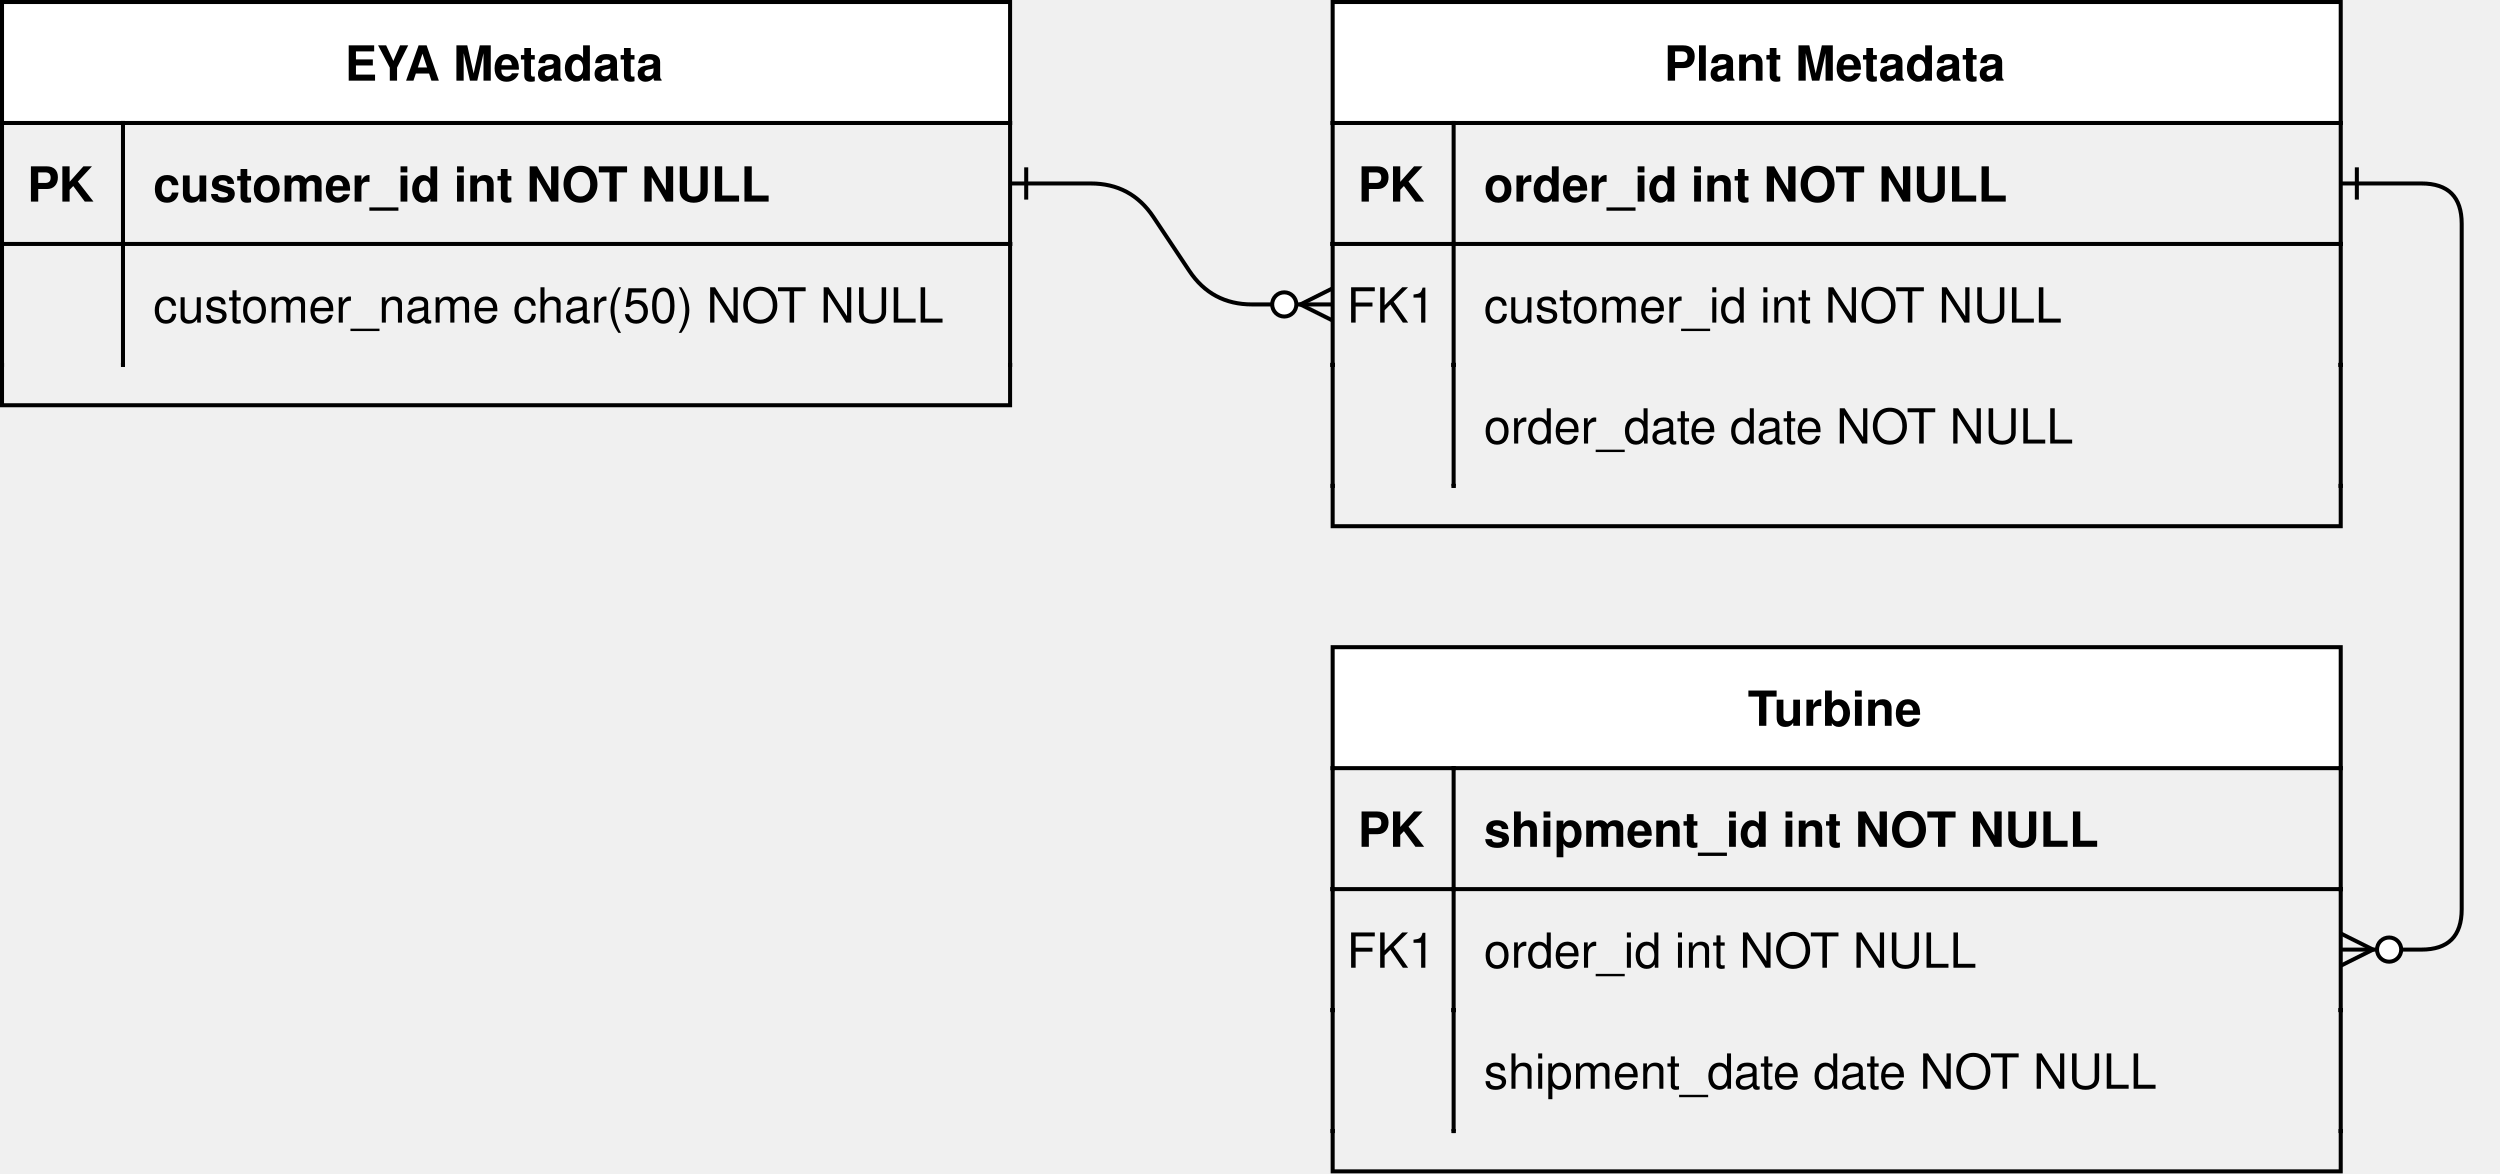
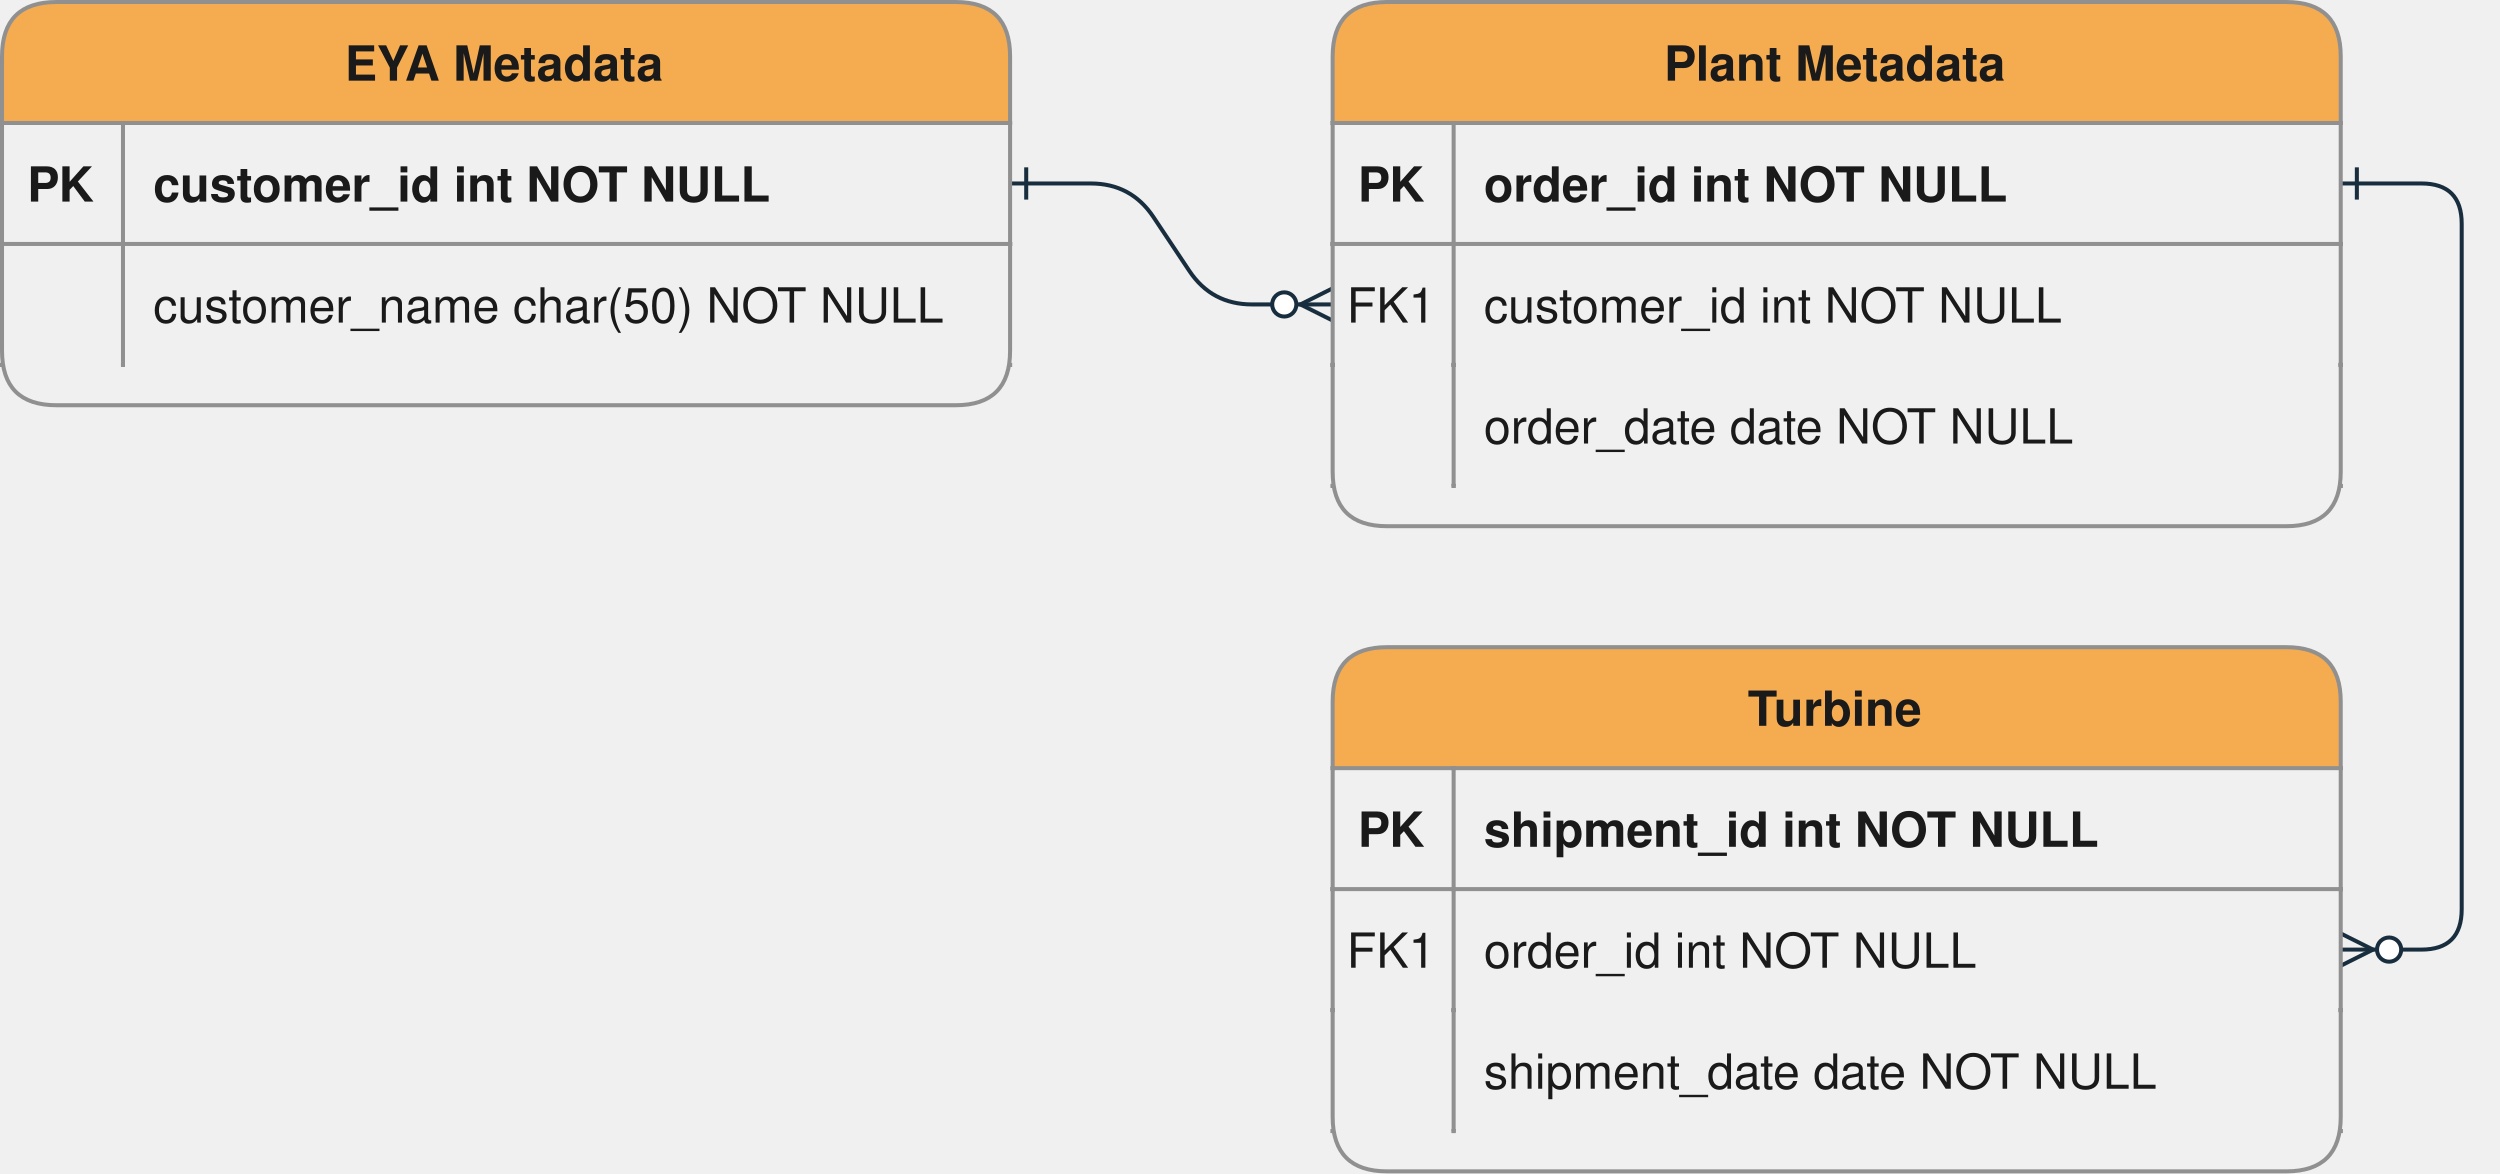
- <svg xmlns="http://www.w3.org/2000/svg" version="1.1" width="620px" height="291px" viewBox="-0.5 -0.5 620 291" content="&lt;mxfile host=&quot;app.diagrams.net&quot; modified=&quot;2022-09-20T19:19:04.099Z&quot; agent=&quot;5.0 (Macintosh; Intel Mac OS X 10_15_7) AppleWebKit/537.36 (KHTML, like Gecko) Chrome/105.0.0.0 Safari/537.36&quot; etag=&quot;mqdcqVz-r_5YSDxJdmkf&quot; version=&quot;20.3.3&quot; type=&quot;github&quot;&gt;&lt;diagram id=&quot;R2lEEEUBdFMjLlhIrx00&quot; name=&quot;Page-1&quot;&gt;7Vtdb+I4FP01kXYfpsoHofSxMDAjDexWne6u9mllEpNYDXHkGArz6/c6sROCoU1GpTAkFSrJzc21fc/xtTkEwxktN18YSsIZ9XFk2Ka/MZzPhm1bZs+GN2HZ5pb+QBoCRnzpVBq+kx9Y3SmtK+LjtOLIKY04SapGj8Yx9njFhhijL1W3BY2qrSYowJrhu4ci3foP8XmYWweuWdq/YhKEqmXLlFfmyHsOGF3Fsj3DdhbZX355iVQs6Z+GyKcvFRPe8AmNuRzBA2ZLFOOYw5UZYs+YGe445Fwk4t6wJ/BaCO+bgNIgwigh6Y1Hl2D2UnCZLNCSRAKFnUBDGQiac8aGM2KU8vxouRnhSECpUMr7NDlytUgTE3Fr3DD6tN5On00ef31x/uazWfBwO/8ko6xRtMIqa1lu+FbhgX2AR55CU4RvH3GEOKHxuLwyxLF/L8AHp/HjD8zoE52hGAY/TDlivLxGY+k+IdA957OlXOS5Cef60GQ/U7piHn5lPHZPMhaxAPNXHPsScL9CRpm5L5guMWdbcHgpKVgQLdylnzKyLCnrKomRZFJQBCzaeKAkI5act05PxpGz9lZRUoXIhy7v2oV5L1BvL1B/P1CeGi0QHOwMvDRlLGrCKPvKKOXUZJR1e2GU6plVJliDn6VUvxrINt0PpZTOqIcI5VUZc+QjjjSGQW1PxCFH84xLGR3kWucIPsDqxRGJoRLnfPFoFKEkJZl7bglJ5E/Rlq64CqTOhguywf5jvtQJX2DiFIKlkmxiVVD8FpdRRIIYjj0gn2hxyHAKfZmilEuPo/RcY8bx5lU+KZTcPbjVxN/hm+0e4ptjHqdWBcumwDlvlwIFFAydExQ9wo4CxUGGWRUSkVef0eRJzUNhSATlMBuvcb5oZ8mHST+iERXIxnlpyNyywblDeMFwR+aNa7jQgRGcW+U5vIQ74yMap5whksGBAagXLMAacprIdiK8UN1gMpnieE45hz3AMVhfJfjbWEtsnZrQngzZnj4lvzXBlsJYF1FWv0Pi+zjOp6TYUKIS7wNQHsx/kfN9MPYnYk08nNp47ADgNMy/DFZmpXE0FAH3Y8TxUGx601OUXlfDmTIfs//gppFt3Jv5OvHHn0/i/1/TqVFsri+JBqr+5r7DNEEeiYNpfmd/jyfuKXiyMY7OW/tdeVMr3AcQp9/m0n94w/k+pb9/7tJ/qyE7+WY1AfeDJn1NAPq1Abj2Wj/QgPVWKeQ2L/f2gVp/cZi/WejfnRStK+x3XWE/TWG/O3dhVwLwT0J7WWX9rnb6r72sW7rGm+/hfWgW7PKtFXW9PitaV9ctXax5WrE5AbQ6cU0T1+xBzWp9OnHN0jWYFq3EDdQcq/7H9EuR1yxdd7kmfa2gbrc6W7pQkoYkWUICO5GtKVnat2jrYkyL1oAGHwearwFn19ksXY/5pYW2gqtd0bd0EaX4WqVVOlsDTrSutqtudLX93Wv72aU2W9dkLnCW18x/QdSusCsYD+3mWyi3NWBG+8q7rreN/703umfadulQPMPW+Jk282Slu5Pdak7+X092s69bdrM72a1IhS67vfWwQ5s0twZMad/C3Wlup1oAzq652brmdoGzvm7+O8GtSIUuuBXlPkZL0WkvROw31/y9NZ/NWim9wWn5i8vcvfwVrTP+Hw==&lt;/diagram&gt;&lt;/mxfile&gt;" resource="https://app.diagrams.net/?title=Copy%20of%20IEC%2061400-15-2%20DEF.drawio&amp;client=1#HIEC-61400-15%2Fenergy_yield_reporting_DEF%2Fmain%2FSVG_IEC%2061400-15-2%20DEF.drawio.svg" style="background-color: rgb(255, 255, 255);">
+ <svg xmlns="http://www.w3.org/2000/svg" version="1.1" width="620px" height="291px" viewBox="-0.5 -0.5 620 291" content="&lt;mxfile host=&quot;app.diagrams.net&quot; modified=&quot;2022-10-04T18:06:29.501Z&quot; agent=&quot;5.0 (Macintosh; Intel Mac OS X 10_15_7) AppleWebKit/537.36 (KHTML, like Gecko) Chrome/106.0.0.0 Safari/537.36&quot; etag=&quot;nhwz55NEcpkSukZCPs_p&quot; version=&quot;20.4.0&quot; type=&quot;github&quot;&gt;&lt;diagram id=&quot;R2lEEEUBdFMjLlhIrx00&quot; name=&quot;Page-1&quot;&gt;7Zxdb+I4FIZ/TaTZi6ny0dD2kjAwIw3drTqdXe3VyiQmWDVx5JgC8+v3OLETgimFqqSZkoJKcmyOHZ/Hfp0DwvIG89VXjtLZLYswtVw7WlneF8t1Hd+/hBdpWReWK8cpDDEnkapUGX6QX1gZbWVdkAhntYqCMSpIWjeGLElwKGo2xDlb1qtNGa23mqIYG4YfIaKm9R8SiVlhvfbtyv4Nk3imW3ZsVTJB4WPM2SJR7VmuN8z/iuI50r5U/WyGIrasmfBKjFgi1BXcYT5HCU4ElNwi/oi55Q9nQsiB6FvuCJ5TWfsiZiymGKUkuwjZHMxhBlVGUzQnVEZhw1GgHEFz3tDyBpwxURzNVwNMZSh1lIo+jZ4pLYeJS78HvGHw+Wk9frRF8m3p/S1ub+O7q8ln5eUJ0QXWo5aPjVjreOAIwqNOoSki1veYIkFYMqxKApxEfRl8qDS8/4U5e2C3KIGLDzKBuKjKWKKqjwh0z/vi6Crq3IbzPIg4UqUUTTANyuAOGGU875oOr3TA2SPeKHGu3aEchkAGaNPelw+wm6OnhiJjCx7iPUPmqvkFfY6x2FOxp5iKaryr4HzFbI4FX0OFZUV5yfJsk3Bt5Pm4P9XnCVKwxqXDso07RnJ21dLgXSo/emHQ1GsXxaWrd22StOXocstRb9tRMTSGIzjYuPDKlIN6DLRuR+2x1HoHQutctYzaS7sOm3P9Wmp7dUeu7TdKrQntHUWFtmCBIiSQATEoVCoPBZrkuObEKcX2JHKgwQKRBHMFXcgoRWlG8uqFZUZoNEZrthDakT4LpmSFo/tCsJ0c4OUYnGWKZwmhnkKyGFESJ3AcAnyyxYDjDPoyRpkoHWzOgClMjQ2IR34/8O1d2N/Y8vEa7J8wF3i1l1MdfX8LI71mbXDs+rs49uznka0xciwQ3surmAYALl0QRO9hv4WSOGehHmo5ehFn6YOe39KQSpQxHz7hYktjbwUlKVa1vFp+cX4AT7jcgX3hWz50YADnTnUOT1mdQ5ASiCIieTgwALDEEoJAsFS1Q/FUd4OrwZTHEyYE7JB24fIWWOydeC+zotjwDkTjZGRcmkvF92PYYHCtU5pL14xEEU6KpUJu11HFyw4UdsavjNl2MLcXiIbi6R0cz40AekfGTzmrRvVob4jC3EuQwIEcluwUkuIbnDAeYf4fvGngWn270L8//3qQ/3+Ox1Z569MmjLSuFHWDLEUhSeJx8c7eFmd+GzlbWc+uG+6bcneQuwbA652zdJl7/fZIV++9pevKIGP03TkGjoYWnYYC2Ds4gB9dq64NMMJFBrEp5MrdoVWtY+ZFoWodVGcnTDedMLVTmG7eW5j0xxuvRONjydLNweH76LLkmJ+AFPdQETQLdvXS6dKbUnV2uuSYyb6HBZ8QiHaX9G0s6eteH6hCp0v6OmZu74x2KA1mCZ3D0zdtSfs6Zj6vy/vumDrdrsUxE3DZjKRzGMAu+ds0bOe3mTGTfGekYQ3eph2vYe+e/3XMPN9ZJ4DLudKJlmMm58qPK7v872mYOjtt0t3otKl12vTuKWDXzPW1cJVpKoNvHxy/jy5MGoNdd1NdGviUZJ2fPJl54OG/fav7DnAT6eDyO79HfwfYPpkkdenghhal3y8d7Hbp4L0R7dLB5VCY6eCXvlzV5YJPQtr5bWi6XHBbBezdc8GumQtu4arTVPy6RHA5FGYiuJSrBM1lp8MZ4p98+4/unvvN6fpAEgWn1e8nFNWr38Twhv8D&lt;/diagram&gt;&lt;/mxfile&gt;" resource="https://app.diagrams.net/#HIEC-61400-15%2Fenergy_yield_reporting_DEF%2Fmain%2FSVG_IEC%2061400-15-2%20DEF.drawio.svg" style="background-color: rgb(238, 238, 238);">
  <defs>
    <clipPath id="mx-clip-330-30-30-30-0">
      <rect x="330" y="30" width="30" height="30" />
    </clipPath>
    <clipPath id="mx-clip-366-30-214-30-0">
      <rect x="366" y="30" width="214" height="30" />
    </clipPath>
    <clipPath id="mx-clip-330-60-30-30-0">
      <rect x="330" y="60" width="30" height="30" />
    </clipPath>
    <clipPath id="mx-clip-366-60-214-30-0">
      <rect x="366" y="60" width="214" height="30" />
    </clipPath>
    <clipPath id="mx-clip-366-90-214-30-0">
      <rect x="366" y="90" width="214" height="30" />
    </clipPath>
    <clipPath id="mx-clip-330-190-30-30-0">
      <rect x="330" y="190" width="30" height="30" />
    </clipPath>
    <clipPath id="mx-clip-366-190-214-30-0">
      <rect x="366" y="190" width="214" height="30" />
    </clipPath>
    <clipPath id="mx-clip-330-220-30-30-0">
      <rect x="330" y="220" width="30" height="30" />
    </clipPath>
    <clipPath id="mx-clip-366-220-214-30-0">
      <rect x="366" y="220" width="214" height="30" />
    </clipPath>
    <clipPath id="mx-clip-366-250-214-30-0">
      <rect x="366" y="250" width="214" height="30" />
    </clipPath>
    <clipPath id="mx-clip-0-30-30-30-0">
      <rect x="0" y="30" width="30" height="30" />
    </clipPath>
    <clipPath id="mx-clip-36-30-214-30-0">
      <rect x="36" y="30" width="214" height="30" />
    </clipPath>
    <clipPath id="mx-clip-36-60-214-30-0">
      <rect x="36" y="60" width="214" height="30" />
    </clipPath>
  </defs>
  <g>
-     <path d="M 250 45 L 270 45 Q 280 45 285.55 53.32 L 294.45 66.68 Q 300 75 310 75 L 330 75" fill="none" stroke="rgb(0, 0, 0)" stroke-miterlimit="10" pointer-events="stroke" />
-     <path d="M 254 41 L 254 49" fill="none" stroke="rgb(0, 0, 0)" stroke-miterlimit="10" pointer-events="all" />
-     <ellipse cx="318" cy="75" rx="3" ry="3" fill="#ffffff" stroke="rgb(0, 0, 0)" pointer-events="all" />
-     <path d="M 330 71 L 322 75 L 330 79" fill="none" stroke="rgb(0, 0, 0)" stroke-miterlimit="10" pointer-events="all" />
-     <path d="M 580 45 L 600 45 Q 610 45 610 55 L 610 225 Q 610 235 600 235 L 580 235" fill="none" stroke="rgb(0, 0, 0)" stroke-miterlimit="10" pointer-events="stroke" />
-     <path d="M 584 41 L 584 49" fill="none" stroke="rgb(0, 0, 0)" stroke-miterlimit="10" pointer-events="all" />
-     <ellipse cx="592" cy="235" rx="3" ry="3" fill="#ffffff" stroke="rgb(0, 0, 0)" pointer-events="all" />
-     <path d="M 580 239 L 588 235 L 580 231" fill="none" stroke="rgb(0, 0, 0)" stroke-miterlimit="10" pointer-events="all" />
-     <path d="M 330 30 L 330 0 L 580 0 L 580 30" fill="rgb(255, 255, 255)" stroke="rgb(0, 0, 0)" stroke-miterlimit="10" pointer-events="all" />
-     <path d="M 330 30 L 330 130 L 580 130 L 580 30" fill="none" stroke="rgb(0, 0, 0)" stroke-miterlimit="10" pointer-events="none" />
-     <path d="M 330 30 L 580 30" fill="none" stroke="rgb(0, 0, 0)" stroke-miterlimit="10" pointer-events="none" />
-     <path d="M 360 30 L 360 60 L 360 90 L 360 120" fill="none" stroke="rgb(0, 0, 0)" stroke-miterlimit="10" pointer-events="none" />
-     <g fill="rgb(0, 0, 0)" font-family="Helvetica" font-weight="bold" pointer-events="none" text-anchor="middle" font-size="12px">
+     <path d="M 250 45 L 270 45 Q 280 45 285.55 53.32 L 294.45 66.68 Q 300 75 310 75 L 330 75" fill="none" stroke="#182e3e" stroke-miterlimit="10" pointer-events="stroke" />
+     <path d="M 254 41 L 254 49" fill="none" stroke="#182e3e" stroke-miterlimit="10" pointer-events="all" />
+     <ellipse cx="318" cy="75" rx="3" ry="3" fill="#ffffff" stroke="#182e3e" pointer-events="all" />
+     <path d="M 330 71 L 322 75 L 330 79" fill="none" stroke="#182e3e" stroke-miterlimit="10" pointer-events="all" />
+     <path d="M 580 45 L 600 45 Q 610 45 610 55 L 610 225 Q 610 235 600 235 L 580 235" fill="none" stroke="#182e3e" stroke-miterlimit="10" pointer-events="stroke" />
+     <path d="M 584 41 L 584 49" fill="none" stroke="#182e3e" stroke-miterlimit="10" pointer-events="all" />
+     <ellipse cx="592" cy="235" rx="3" ry="3" fill="#ffffff" stroke="#182e3e" pointer-events="all" />
+     <path d="M 580 239 L 588 235 L 580 231" fill="none" stroke="#182e3e" stroke-miterlimit="10" pointer-events="all" />
+     <path d="M 580 30 L 580 13.5 Q 580 0 566.5 0 L 343.5 0 Q 330 0 330 13.5 L 330 30" fill="#f5ab50" stroke="#909090" stroke-miterlimit="10" pointer-events="all" />
+     <path d="M 330 30 L 330 116.5 Q 330 130 343.5 130 L 566.5 130 Q 580 130 580 116.5 L 580 30" fill="none" stroke="#909090" stroke-miterlimit="10" pointer-events="none" />
+     <path d="M 330 30 L 580 30" fill="none" stroke="#909090" stroke-miterlimit="10" pointer-events="none" />
+     <path d="M 360 30 L 360 60 L 360 90 L 360 120" fill="none" stroke="#909090" stroke-miterlimit="10" pointer-events="none" />
+     <g fill="#1A1A1A" font-family="Helvetica" font-weight="bold" pointer-events="none" text-anchor="middle" font-size="12px">
      <text x="454.5" y="19.5">Plant Metadata</text>
    </g>
-     <path d="M 330 30 M 580 30 M 580 60 L 330 60" fill="none" stroke="rgb(0, 0, 0)" stroke-linecap="square" stroke-miterlimit="10" pointer-events="none" />
-     <path d="M 330 30 M 360 30 M 360 60 M 330 60" fill="none" stroke="rgb(0, 0, 0)" stroke-linecap="square" stroke-miterlimit="10" pointer-events="none" />
-     <g fill="rgb(0, 0, 0)" font-family="Helvetica" font-weight="bold" pointer-events="none" clip-path="url(#mx-clip-330-30-30-30-0)" text-anchor="middle" font-size="12px">
+     <path d="M 330 30 M 580 30 M 580 60 L 330 60" fill="none" stroke="#909090" stroke-linecap="square" stroke-miterlimit="10" pointer-events="none" />
+     <path d="M 330 30 M 360 30 M 360 60 M 330 60" fill="none" stroke="#909090" stroke-linecap="square" stroke-miterlimit="10" pointer-events="none" />
+     <g fill="#1A1A1A" font-family="Helvetica" font-weight="bold" pointer-events="none" clip-path="url(#mx-clip-330-30-30-30-0)" text-anchor="middle" font-size="12px">
      <text x="344.5" y="49.5">PK</text>
    </g>
-     <path d="M 360 30 M 580 30 M 580 60 M 360 60" fill="none" stroke="rgb(0, 0, 0)" stroke-linecap="square" stroke-miterlimit="10" pointer-events="none" />
-     <g fill="rgb(0, 0, 0)" font-family="Helvetica" font-weight="bold" text-decoration="underline" pointer-events="none" clip-path="url(#mx-clip-366-30-214-30-0)" font-size="12px">
+     <path d="M 360 30 M 580 30 M 580 60 M 360 60" fill="none" stroke="#909090" stroke-linecap="square" stroke-miterlimit="10" pointer-events="none" />
+     <g fill="#1A1A1A" font-family="Helvetica" font-weight="bold" text-decoration="underline" pointer-events="none" clip-path="url(#mx-clip-366-30-214-30-0)" font-size="12px">
      <text x="367.5" y="49.5">order_id int NOT NULL </text>
    </g>
-     <path d="M 330 60 M 580 60 M 580 90 M 330 90" fill="none" stroke="rgb(0, 0, 0)" stroke-linecap="square" stroke-miterlimit="10" pointer-events="none" />
-     <path d="M 330 60 M 360 60 M 360 90 M 330 90" fill="none" stroke="rgb(0, 0, 0)" stroke-linecap="square" stroke-miterlimit="10" pointer-events="none" />
-     <g fill="rgb(0, 0, 0)" font-family="Helvetica" pointer-events="none" clip-path="url(#mx-clip-330-60-30-30-0)" text-anchor="middle" font-size="12px">
+     <path d="M 330 60 M 580 60 M 580 90 M 330 90" fill="none" stroke="#909090" stroke-linecap="square" stroke-miterlimit="10" pointer-events="none" />
+     <path d="M 330 60 M 360 60 M 360 90 M 330 90" fill="none" stroke="#909090" stroke-linecap="square" stroke-miterlimit="10" pointer-events="none" />
+     <g fill="#1A1A1A" font-family="Helvetica" pointer-events="none" clip-path="url(#mx-clip-330-60-30-30-0)" text-anchor="middle" font-size="12px">
      <text x="344.5" y="79.5">FK1</text>
    </g>
-     <path d="M 360 60 M 580 60 M 580 90 M 360 90" fill="none" stroke="rgb(0, 0, 0)" stroke-linecap="square" stroke-miterlimit="10" pointer-events="none" />
-     <g fill="rgb(0, 0, 0)" font-family="Helvetica" pointer-events="none" clip-path="url(#mx-clip-366-60-214-30-0)" font-size="12px">
+     <path d="M 360 60 M 580 60 M 580 90 M 360 90" fill="none" stroke="#909090" stroke-linecap="square" stroke-miterlimit="10" pointer-events="none" />
+     <g fill="#1A1A1A" font-family="Helvetica" pointer-events="none" clip-path="url(#mx-clip-366-60-214-30-0)" font-size="12px">
      <text x="367.5" y="79.5">customer_id int NOT NULL</text>
    </g>
-     <path d="M 330 90 M 580 90 M 580 120 M 330 120" fill="none" stroke="rgb(0, 0, 0)" stroke-linecap="square" stroke-miterlimit="10" pointer-events="none" />
-     <path d="M 330 90 M 360 90 M 360 120 M 330 120" fill="none" stroke="rgb(0, 0, 0)" stroke-linecap="square" stroke-miterlimit="10" pointer-events="none" />
-     <path d="M 360 90 M 580 90 M 580 120 M 360 120" fill="none" stroke="rgb(0, 0, 0)" stroke-linecap="square" stroke-miterlimit="10" pointer-events="none" />
-     <g fill="rgb(0, 0, 0)" font-family="Helvetica" pointer-events="none" clip-path="url(#mx-clip-366-90-214-30-0)" font-size="12px">
+     <path d="M 330 90 M 580 90 M 580 120 M 330 120" fill="none" stroke="#909090" stroke-linecap="square" stroke-miterlimit="10" pointer-events="none" />
+     <path d="M 330 90 M 360 90 M 360 120 M 330 120" fill="none" stroke="#909090" stroke-linecap="square" stroke-miterlimit="10" pointer-events="none" />
+     <path d="M 360 90 M 580 90 M 580 120 M 360 120" fill="none" stroke="#909090" stroke-linecap="square" stroke-miterlimit="10" pointer-events="none" />
+     <g fill="#1A1A1A" font-family="Helvetica" pointer-events="none" clip-path="url(#mx-clip-366-90-214-30-0)" font-size="12px">
      <text x="367.5" y="109.5">order_date date NOT NULL</text>
    </g>
-     <path d="M 330 190 L 330 160 L 580 160 L 580 190" fill="rgb(255, 255, 255)" stroke="rgb(0, 0, 0)" stroke-miterlimit="10" pointer-events="none" />
-     <path d="M 330 190 L 330 290 L 580 290 L 580 190" fill="none" stroke="rgb(0, 0, 0)" stroke-miterlimit="10" pointer-events="none" />
-     <path d="M 330 190 L 580 190" fill="none" stroke="rgb(0, 0, 0)" stroke-miterlimit="10" pointer-events="none" />
-     <path d="M 360 190 L 360 220 L 360 250 L 360 280" fill="none" stroke="rgb(0, 0, 0)" stroke-miterlimit="10" pointer-events="none" />
-     <g fill="rgb(0, 0, 0)" font-family="Helvetica" font-weight="bold" pointer-events="none" text-anchor="middle" font-size="12px">
+     <path d="M 580 190 L 580 173.5 Q 580 160 566.5 160 L 343.5 160 Q 330 160 330 173.5 L 330 190" fill="#f5ab50" stroke="#909090" stroke-miterlimit="10" pointer-events="none" />
+     <path d="M 330 190 L 330 276.5 Q 330 290 343.5 290 L 566.5 290 Q 580 290 580 276.5 L 580 190" fill="none" stroke="#909090" stroke-miterlimit="10" pointer-events="none" />
+     <path d="M 330 190 L 580 190" fill="none" stroke="#909090" stroke-miterlimit="10" pointer-events="none" />
+     <path d="M 360 190 L 360 220 L 360 250 L 360 280" fill="none" stroke="#909090" stroke-miterlimit="10" pointer-events="none" />
+     <g fill="#1A1A1A" font-family="Helvetica" font-weight="bold" pointer-events="none" text-anchor="middle" font-size="12px">
      <text x="454.5" y="179.5">Turbine</text>
    </g>
-     <path d="M 330 190 M 580 190 M 580 220 L 330 220" fill="none" stroke="rgb(0, 0, 0)" stroke-linecap="square" stroke-miterlimit="10" pointer-events="none" />
-     <path d="M 330 190 M 360 190 M 360 220 M 330 220" fill="none" stroke="rgb(0, 0, 0)" stroke-linecap="square" stroke-miterlimit="10" pointer-events="none" />
-     <g fill="rgb(0, 0, 0)" font-family="Helvetica" font-weight="bold" pointer-events="none" clip-path="url(#mx-clip-330-190-30-30-0)" text-anchor="middle" font-size="12px">
+     <path d="M 330 190 M 580 190 M 580 220 L 330 220" fill="none" stroke="#909090" stroke-linecap="square" stroke-miterlimit="10" pointer-events="none" />
+     <path d="M 330 190 M 360 190 M 360 220 M 330 220" fill="none" stroke="#909090" stroke-linecap="square" stroke-miterlimit="10" pointer-events="none" />
+     <g fill="#1A1A1A" font-family="Helvetica" font-weight="bold" pointer-events="none" clip-path="url(#mx-clip-330-190-30-30-0)" text-anchor="middle" font-size="12px">
      <text x="344.5" y="209.5">PK</text>
    </g>
-     <path d="M 360 190 M 580 190 M 580 220 M 360 220" fill="none" stroke="rgb(0, 0, 0)" stroke-linecap="square" stroke-miterlimit="10" pointer-events="none" />
-     <g fill="rgb(0, 0, 0)" font-family="Helvetica" font-weight="bold" text-decoration="underline" pointer-events="none" clip-path="url(#mx-clip-366-190-214-30-0)" font-size="12px">
+     <path d="M 360 190 M 580 190 M 580 220 M 360 220" fill="none" stroke="#909090" stroke-linecap="square" stroke-miterlimit="10" pointer-events="none" />
+     <g fill="#1A1A1A" font-family="Helvetica" font-weight="bold" text-decoration="underline" pointer-events="none" clip-path="url(#mx-clip-366-190-214-30-0)" font-size="12px">
      <text x="367.5" y="209.5">shipment_id int NOT NULL </text>
    </g>
-     <path d="M 330 220 M 580 220 M 580 250 M 330 250" fill="none" stroke="rgb(0, 0, 0)" stroke-linecap="square" stroke-miterlimit="10" pointer-events="none" />
-     <path d="M 330 220 M 360 220 M 360 250 M 330 250" fill="none" stroke="rgb(0, 0, 0)" stroke-linecap="square" stroke-miterlimit="10" pointer-events="none" />
-     <g fill="rgb(0, 0, 0)" font-family="Helvetica" pointer-events="none" clip-path="url(#mx-clip-330-220-30-30-0)" text-anchor="middle" font-size="12px">
+     <path d="M 330 220 M 580 220 M 580 250 M 330 250" fill="none" stroke="#909090" stroke-linecap="square" stroke-miterlimit="10" pointer-events="none" />
+     <path d="M 330 220 M 360 220 M 360 250 M 330 250" fill="none" stroke="#909090" stroke-linecap="square" stroke-miterlimit="10" pointer-events="none" />
+     <g fill="#1A1A1A" font-family="Helvetica" pointer-events="none" clip-path="url(#mx-clip-330-220-30-30-0)" text-anchor="middle" font-size="12px">
      <text x="344.5" y="239.5">FK1</text>
    </g>
-     <path d="M 360 220 M 580 220 M 580 250 M 360 250" fill="none" stroke="rgb(0, 0, 0)" stroke-linecap="square" stroke-miterlimit="10" pointer-events="none" />
-     <g fill="rgb(0, 0, 0)" font-family="Helvetica" pointer-events="none" clip-path="url(#mx-clip-366-220-214-30-0)" font-size="12px">
+     <path d="M 360 220 M 580 220 M 580 250 M 360 250" fill="none" stroke="#909090" stroke-linecap="square" stroke-miterlimit="10" pointer-events="none" />
+     <g fill="#1A1A1A" font-family="Helvetica" pointer-events="none" clip-path="url(#mx-clip-366-220-214-30-0)" font-size="12px">
      <text x="367.5" y="239.5">order_id int NOT NULL</text>
    </g>
-     <path d="M 330 250 M 580 250 M 580 280 M 330 280" fill="none" stroke="rgb(0, 0, 0)" stroke-linecap="square" stroke-miterlimit="10" pointer-events="none" />
-     <path d="M 330 250 M 360 250 M 360 280 M 330 280" fill="none" stroke="rgb(0, 0, 0)" stroke-linecap="square" stroke-miterlimit="10" pointer-events="none" />
-     <path d="M 360 250 M 580 250 M 580 280 M 360 280" fill="none" stroke="rgb(0, 0, 0)" stroke-linecap="square" stroke-miterlimit="10" pointer-events="none" />
-     <g fill="rgb(0, 0, 0)" font-family="Helvetica" pointer-events="none" clip-path="url(#mx-clip-366-250-214-30-0)" font-size="12px">
+     <path d="M 330 250 M 580 250 M 580 280 M 330 280" fill="none" stroke="#909090" stroke-linecap="square" stroke-miterlimit="10" pointer-events="none" />
+     <path d="M 330 250 M 360 250 M 360 280 M 330 280" fill="none" stroke="#909090" stroke-linecap="square" stroke-miterlimit="10" pointer-events="none" />
+     <path d="M 360 250 M 580 250 M 580 280 M 360 280" fill="none" stroke="#909090" stroke-linecap="square" stroke-miterlimit="10" pointer-events="none" />
+     <g fill="#1A1A1A" font-family="Helvetica" pointer-events="none" clip-path="url(#mx-clip-366-250-214-30-0)" font-size="12px">
      <text x="367.5" y="269.5">shipment_date date NOT NULL</text>
    </g>
-     <path d="M 0 30 L 0 0 L 250 0 L 250 30" fill="rgb(255, 255, 255)" stroke="rgb(0, 0, 0)" stroke-miterlimit="10" pointer-events="none" />
-     <path d="M 0 30 L 0 100 L 250 100 L 250 30" fill="none" stroke="rgb(0, 0, 0)" stroke-miterlimit="10" pointer-events="none" />
-     <path d="M 0 30 L 250 30" fill="none" stroke="rgb(0, 0, 0)" stroke-miterlimit="10" pointer-events="none" />
-     <path d="M 30 30 L 30 60 L 30 90" fill="none" stroke="rgb(0, 0, 0)" stroke-miterlimit="10" pointer-events="none" />
-     <g fill="rgb(0, 0, 0)" font-family="Helvetica" font-weight="bold" pointer-events="none" text-anchor="middle" font-size="12px">
+     <path d="M 250 30 L 250 13.5 Q 250 0 236.5 0 L 13.5 0 Q 0 0 0 13.5 L 0 30" fill="#f5ab50" stroke="#909090" stroke-miterlimit="10" pointer-events="none" />
+     <path d="M 0 30 L 0 86.5 Q 0 100 13.5 100 L 236.5 100 Q 250 100 250 86.5 L 250 30" fill="none" stroke="#909090" stroke-miterlimit="10" pointer-events="none" />
+     <path d="M 0 30 L 250 30" fill="none" stroke="#909090" stroke-miterlimit="10" pointer-events="none" />
+     <path d="M 30 30 L 30 60 L 30 90" fill="none" stroke="#909090" stroke-miterlimit="10" pointer-events="none" />
+     <g fill="#1A1A1A" font-family="Helvetica" font-weight="bold" pointer-events="none" text-anchor="middle" font-size="12px">
      <text x="124.5" y="19.5">EYA Metadata</text>
    </g>
-     <path d="M 0 30 M 250 30 M 250 60 L 0 60" fill="none" stroke="rgb(0, 0, 0)" stroke-linecap="square" stroke-miterlimit="10" pointer-events="none" />
-     <path d="M 0 30 M 30 30 M 30 60 M 0 60" fill="none" stroke="rgb(0, 0, 0)" stroke-linecap="square" stroke-miterlimit="10" pointer-events="none" />
-     <g fill="rgb(0, 0, 0)" font-family="Helvetica" font-weight="bold" pointer-events="none" clip-path="url(#mx-clip-0-30-30-30-0)" text-anchor="middle" font-size="12px">
+     <path d="M 0 30 M 250 30 M 250 60 L 0 60" fill="none" stroke="#909090" stroke-linecap="square" stroke-miterlimit="10" pointer-events="none" />
+     <path d="M 0 30 M 30 30 M 30 60 M 0 60" fill="none" stroke="#909090" stroke-linecap="square" stroke-miterlimit="10" pointer-events="none" />
+     <g fill="#1A1A1A" font-family="Helvetica" font-weight="bold" pointer-events="none" clip-path="url(#mx-clip-0-30-30-30-0)" text-anchor="middle" font-size="12px">
      <text x="14.5" y="49.5">PK</text>
    </g>
-     <path d="M 30 30 M 250 30 M 250 60 M 30 60" fill="none" stroke="rgb(0, 0, 0)" stroke-linecap="square" stroke-miterlimit="10" pointer-events="none" />
-     <g fill="rgb(0, 0, 0)" font-family="Helvetica" font-weight="bold" text-decoration="underline" pointer-events="none" clip-path="url(#mx-clip-36-30-214-30-0)" font-size="12px">
+     <path d="M 30 30 M 250 30 M 250 60 M 30 60" fill="none" stroke="#909090" stroke-linecap="square" stroke-miterlimit="10" pointer-events="none" />
+     <g fill="#1A1A1A" font-family="Helvetica" font-weight="bold" text-decoration="underline" pointer-events="none" clip-path="url(#mx-clip-36-30-214-30-0)" font-size="12px">
      <text x="37.5" y="49.5">customer_id int NOT NULL </text>
    </g>
-     <path d="M 0 60 M 250 60 M 250 90 M 0 90" fill="none" stroke="rgb(0, 0, 0)" stroke-linecap="square" stroke-miterlimit="10" pointer-events="none" />
-     <path d="M 0 60 M 30 60 M 30 90 M 0 90" fill="none" stroke="rgb(0, 0, 0)" stroke-linecap="square" stroke-miterlimit="10" pointer-events="none" />
-     <path d="M 30 60 M 250 60 M 250 90 M 30 90" fill="none" stroke="rgb(0, 0, 0)" stroke-linecap="square" stroke-miterlimit="10" pointer-events="none" />
-     <g fill="rgb(0, 0, 0)" font-family="Helvetica" pointer-events="none" clip-path="url(#mx-clip-36-60-214-30-0)" font-size="12px">
+     <path d="M 0 60 M 250 60 M 250 90 M 0 90" fill="none" stroke="#909090" stroke-linecap="square" stroke-miterlimit="10" pointer-events="none" />
+     <path d="M 0 60 M 30 60 M 30 90 M 0 90" fill="none" stroke="#909090" stroke-linecap="square" stroke-miterlimit="10" pointer-events="none" />
+     <path d="M 30 60 M 250 60 M 250 90 M 30 90" fill="none" stroke="#909090" stroke-linecap="square" stroke-miterlimit="10" pointer-events="none" />
+     <g fill="#1A1A1A" font-family="Helvetica" pointer-events="none" clip-path="url(#mx-clip-36-60-214-30-0)" font-size="12px">
      <text x="37.5" y="79.5">customer_name char(50) NOT NULL</text>
    </g>
  </g>
</svg>
